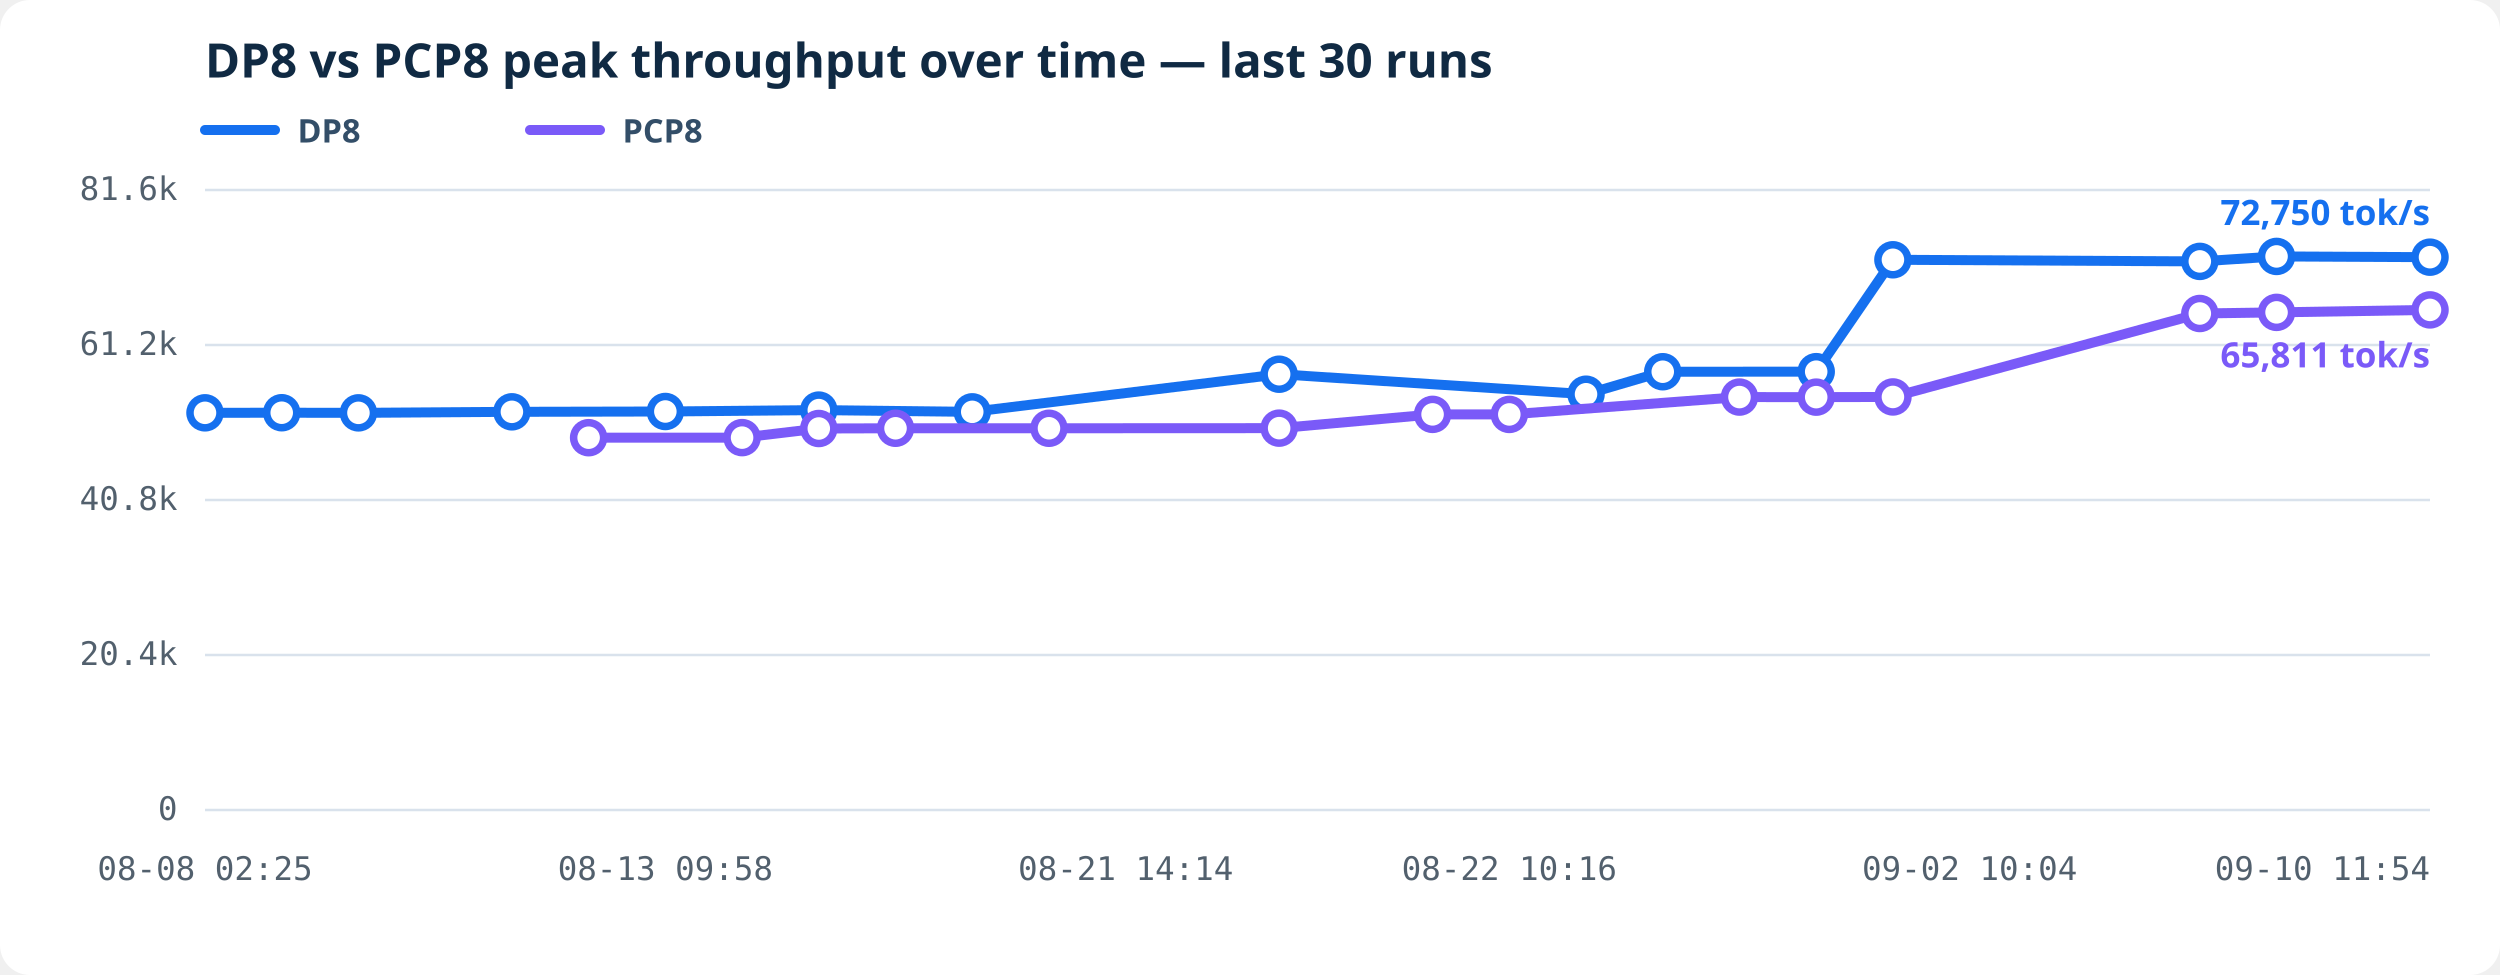
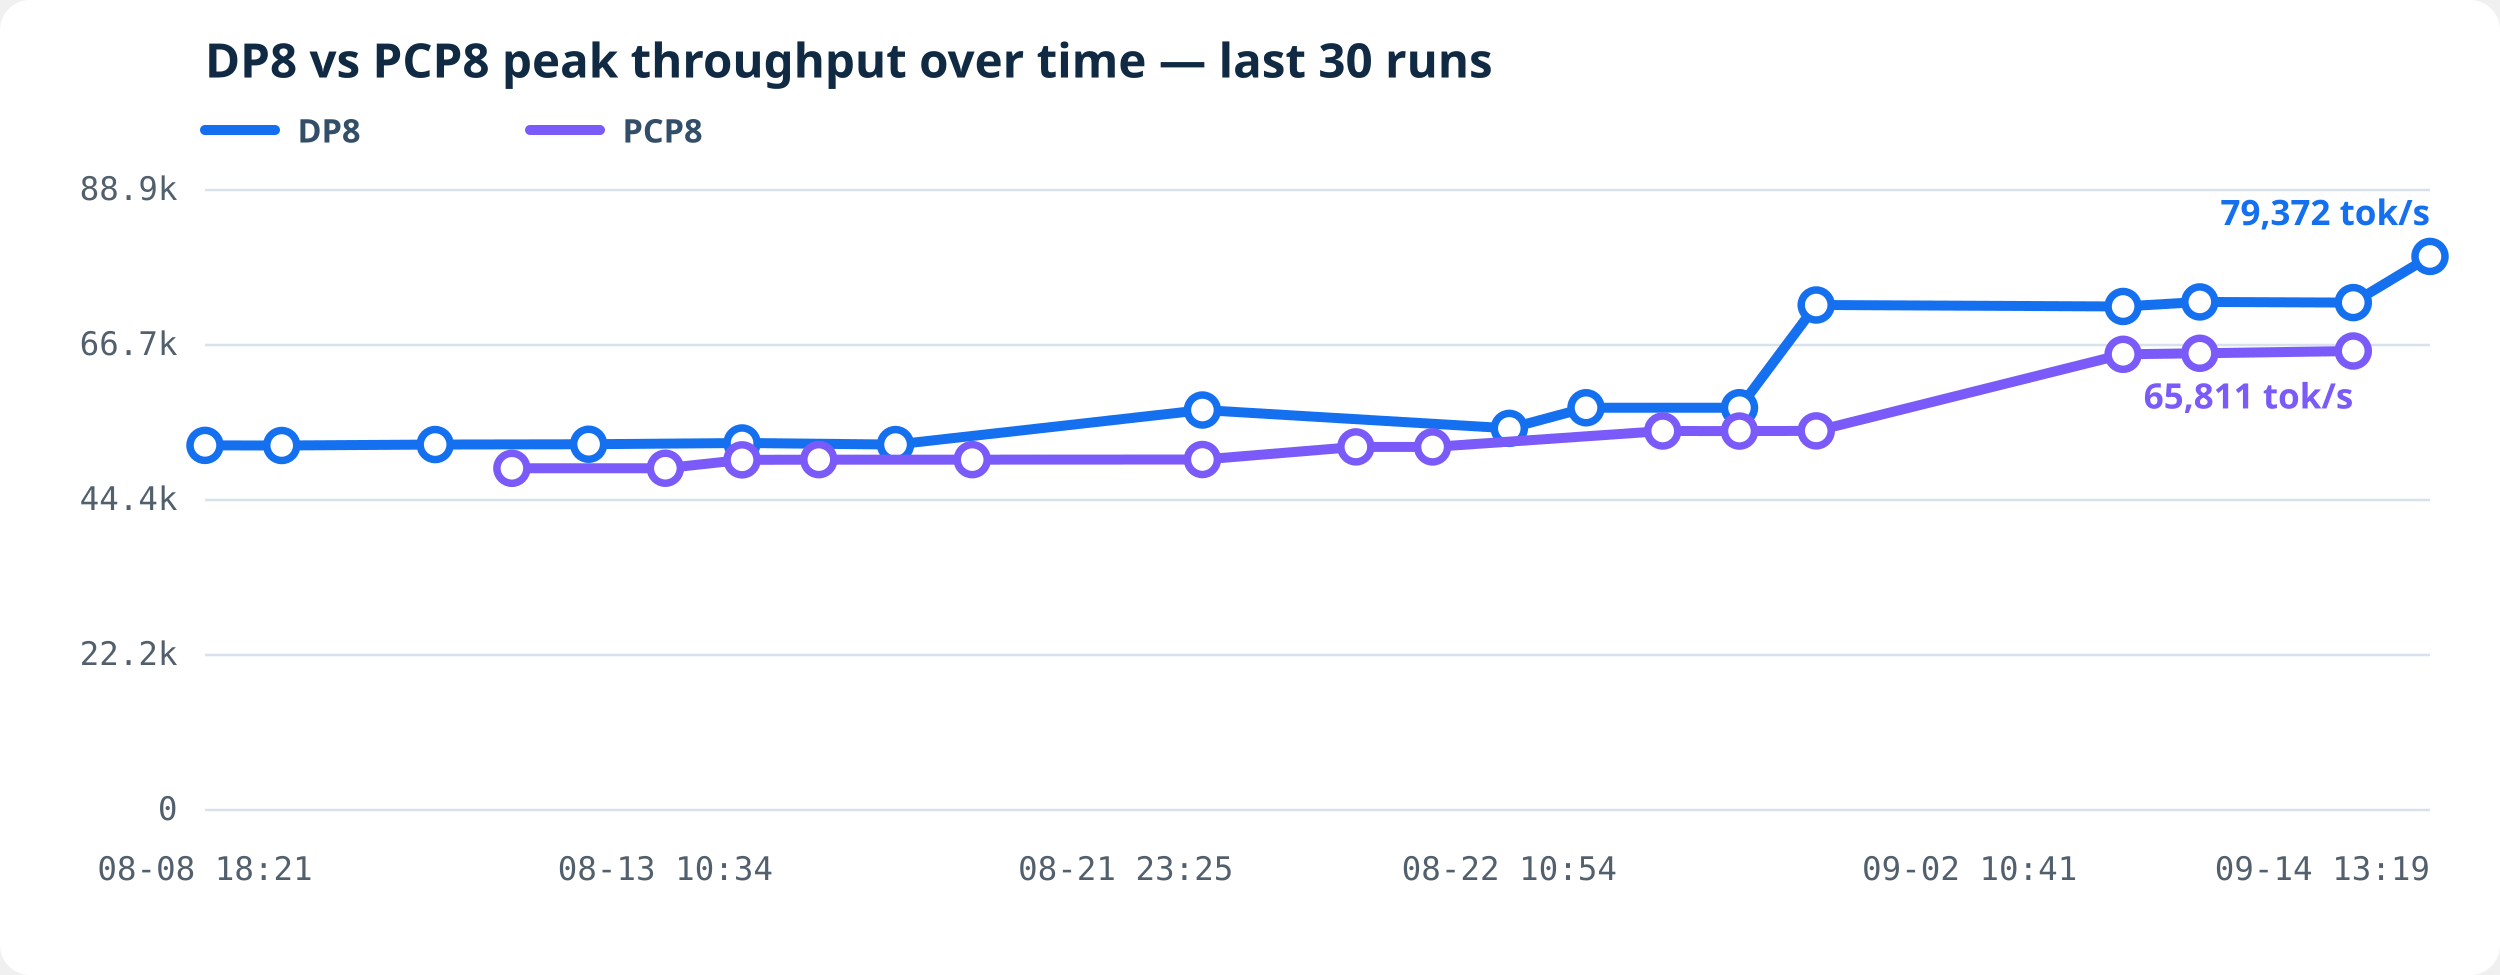
<svg xmlns="http://www.w3.org/2000/svg" viewBox="0 0 1000 390" role="img" aria-labelledby="history-title history-desc">
  <style>.bg{fill:#fff}.grid{stroke:#d9e2ec;stroke-width:1}.axis{fill:#52606d;font:13px ui-monospace,SFMono-Regular,Consolas,monospace}.heading{fill:#102a43;font:600 19px system-ui,sans-serif}.line{fill:none;stroke-width:4;stroke-linejoin:round;stroke-linecap:round}.dot{fill:#fff;stroke-width:3}.latest{stroke-width:3}.legend{fill:#334e68;font:600 13px system-ui,sans-serif}.value{font:600 14px system-ui,sans-serif}</style>
  <rect class="bg" width="1000" height="390" rx="12" />
  <text class="heading" x="82" y="31">DP8 vs PCP8 peak throughput over time — last 30 runs</text>
  <line x1="82" y1="52" x2="110" y2="52" stroke="#1570ef" stroke-width="4" stroke-linecap="round" />
  <text class="legend" x="119" y="57">DP8</text>
  <line x1="212" y1="52" x2="240" y2="52" stroke="#7a5af8" stroke-width="4" stroke-linecap="round" />
  <text class="legend" x="249" y="57">PCP8</text>
  <line class="grid" x1="82" y1="324.00" x2="972" y2="324.00" />
  <text class="axis" text-anchor="end" x="71" y="328.00">0</text>
  <line class="grid" x1="82" y1="262.00" x2="972" y2="262.00" />
-   <text class="axis" text-anchor="end" x="71" y="266.00">20.4k</text>
+   <text class="axis" text-anchor="end" x="71" y="266.00">22.2k</text>
  <line class="grid" x1="82" y1="200.00" x2="972" y2="200.00" />
-   <text class="axis" text-anchor="end" x="71" y="204.00">40.8k</text>
+   <text class="axis" text-anchor="end" x="71" y="204.00">44.4k</text>
  <line class="grid" x1="82" y1="138.00" x2="972" y2="138.00" />
-   <text class="axis" text-anchor="end" x="71" y="142.00">61.2k</text>
+   <text class="axis" text-anchor="end" x="71" y="142.00">66.7k</text>
  <line class="grid" x1="82" y1="76.00" x2="972" y2="76.00" />
-   <text class="axis" text-anchor="end" x="71" y="80.00">81.6k</text>
-   <text class="axis" text-anchor="middle" x="82.00" y="352">08-08 02:25</text>
-   <text class="axis" text-anchor="middle" x="266.14" y="352">08-13 09:58</text>
-   <text class="axis" text-anchor="middle" x="450.28" y="352">08-21 14:14</text>
-   <text class="axis" text-anchor="middle" x="603.72" y="352">08-22 10:16</text>
-   <text class="axis" text-anchor="middle" x="787.86" y="352">09-02 10:04</text>
-   <text class="axis" text-anchor="end" x="972.00" y="352">09-10 11:54</text>
-   <polyline class="line" stroke="#1570ef" points="82.00,165.13 112.69,165.09 143.38,165.14 204.76,164.73 266.14,164.60 327.52,164.04 388.90,164.74 511.66,149.69 634.41,157.69 665.10,148.69 726.48,148.67 757.17,103.91 879.93,104.56 910.62,102.57 972.00,102.87" />
-   <circle class="dot" fill="#fff" stroke="#1570ef" cx="82.00" cy="165.13" r="6" />
-   <circle class="dot" fill="#fff" stroke="#1570ef" cx="112.69" cy="165.09" r="6" />
-   <circle class="dot" fill="#fff" stroke="#1570ef" cx="143.38" cy="165.14" r="6" />
-   <circle class="dot" fill="#fff" stroke="#1570ef" cx="204.76" cy="164.73" r="6" />
-   <circle class="dot" fill="#fff" stroke="#1570ef" cx="266.14" cy="164.60" r="6" />
-   <circle class="dot" fill="#fff" stroke="#1570ef" cx="327.52" cy="164.04" r="6" />
-   <circle class="dot" fill="#fff" stroke="#1570ef" cx="388.90" cy="164.74" r="6" />
-   <circle class="dot" fill="#fff" stroke="#1570ef" cx="511.66" cy="149.69" r="6" />
-   <circle class="dot" fill="#fff" stroke="#1570ef" cx="634.41" cy="157.69" r="6" />
-   <circle class="dot" fill="#fff" stroke="#1570ef" cx="665.10" cy="148.69" r="6" />
-   <circle class="dot" fill="#fff" stroke="#1570ef" cx="726.48" cy="148.67" r="6" />
-   <circle class="dot" fill="#fff" stroke="#1570ef" cx="757.17" cy="103.91" r="6" />
-   <circle class="dot" fill="#fff" stroke="#1570ef" cx="879.93" cy="104.56" r="6" />
-   <circle class="dot" fill="#fff" stroke="#1570ef" cx="910.62" cy="102.57" r="6" />
-   <circle class="dot latest" fill="#1570ef" stroke="#1570ef" cx="972.00" cy="102.87" r="6" />
-   <text class="value" fill="#1570ef" text-anchor="end" x="972.00" y="90.00">72,750 tok/s</text>
-   <polyline class="line" stroke="#7a5af8" points="235.45,175.08 296.83,175.05 327.52,171.40 358.21,171.31 419.59,171.31 511.66,171.26 573.03,165.75 603.72,165.77 695.79,158.83 726.48,158.86 757.17,158.78 879.93,125.40 910.62,124.95 972.00,123.96" />
-   <circle class="dot" fill="#fff" stroke="#7a5af8" cx="235.45" cy="175.08" r="6" />
-   <circle class="dot" fill="#fff" stroke="#7a5af8" cx="296.83" cy="175.05" r="6" />
-   <circle class="dot" fill="#fff" stroke="#7a5af8" cx="327.52" cy="171.40" r="6" />
-   <circle class="dot" fill="#fff" stroke="#7a5af8" cx="358.21" cy="171.31" r="6" />
-   <circle class="dot" fill="#fff" stroke="#7a5af8" cx="419.59" cy="171.31" r="6" />
-   <circle class="dot" fill="#fff" stroke="#7a5af8" cx="511.66" cy="171.26" r="6" />
-   <circle class="dot" fill="#fff" stroke="#7a5af8" cx="573.03" cy="165.75" r="6" />
-   <circle class="dot" fill="#fff" stroke="#7a5af8" cx="603.72" cy="165.77" r="6" />
-   <circle class="dot" fill="#fff" stroke="#7a5af8" cx="695.79" cy="158.83" r="6" />
-   <circle class="dot" fill="#fff" stroke="#7a5af8" cx="726.48" cy="158.86" r="6" />
-   <circle class="dot" fill="#fff" stroke="#7a5af8" cx="757.17" cy="158.78" r="6" />
-   <circle class="dot" fill="#fff" stroke="#7a5af8" cx="879.93" cy="125.40" r="6" />
-   <circle class="dot" fill="#fff" stroke="#7a5af8" cx="910.62" cy="124.95" r="6" />
-   <circle class="dot latest" fill="#7a5af8" stroke="#7a5af8" cx="972.00" cy="123.96" r="6" />
-   <text class="value" fill="#7a5af8" text-anchor="end" x="972.00" y="146.96">65,811 tok/s</text>
+   <text class="axis" text-anchor="end" x="71" y="80.00">88.9k</text>
+   <text class="axis" text-anchor="middle" x="82.00" y="352">08-08 18:21</text>
+   <text class="axis" text-anchor="middle" x="266.14" y="352">08-13 10:34</text>
+   <text class="axis" text-anchor="middle" x="450.28" y="352">08-21 23:25</text>
+   <text class="axis" text-anchor="middle" x="603.72" y="352">08-22 10:54</text>
+   <text class="axis" text-anchor="middle" x="787.86" y="352">09-02 10:41</text>
+   <text class="axis" text-anchor="end" x="972.00" y="352">09-14 13:19</text>
+   <polyline class="line" stroke="#1570ef" points="82.00,178.15 112.69,178.20 174.07,177.82 235.45,177.70 296.83,177.19 358.21,177.83 480.97,164.01 603.72,171.35 634.41,163.10 695.79,163.08 726.48,122.00 849.24,122.59 879.93,120.77 941.31,121.04 972.00,102.57" />
+   <circle class="dot" fill="#fff" stroke="#1570ef" cx="82.00" cy="178.15" r="6" />
+   <circle class="dot" fill="#fff" stroke="#1570ef" cx="112.69" cy="178.20" r="6" />
+   <circle class="dot" fill="#fff" stroke="#1570ef" cx="174.07" cy="177.82" r="6" />
+   <circle class="dot" fill="#fff" stroke="#1570ef" cx="235.45" cy="177.70" r="6" />
+   <circle class="dot" fill="#fff" stroke="#1570ef" cx="296.83" cy="177.19" r="6" />
+   <circle class="dot" fill="#fff" stroke="#1570ef" cx="358.21" cy="177.83" r="6" />
+   <circle class="dot" fill="#fff" stroke="#1570ef" cx="480.97" cy="164.01" r="6" />
+   <circle class="dot" fill="#fff" stroke="#1570ef" cx="603.72" cy="171.35" r="6" />
+   <circle class="dot" fill="#fff" stroke="#1570ef" cx="634.41" cy="163.10" r="6" />
+   <circle class="dot" fill="#fff" stroke="#1570ef" cx="695.79" cy="163.08" r="6" />
+   <circle class="dot" fill="#fff" stroke="#1570ef" cx="726.48" cy="122.00" r="6" />
+   <circle class="dot" fill="#fff" stroke="#1570ef" cx="849.24" cy="122.59" r="6" />
+   <circle class="dot" fill="#fff" stroke="#1570ef" cx="879.93" cy="120.77" r="6" />
+   <circle class="dot" fill="#fff" stroke="#1570ef" cx="941.31" cy="121.04" r="6" />
+   <circle class="dot latest" fill="#1570ef" stroke="#1570ef" cx="972.00" cy="102.57" r="6" />
+   <text class="value" fill="#1570ef" text-anchor="end" x="972.00" y="90.00">79,372 tok/s</text>
+   <polyline class="line" stroke="#7a5af8" points="204.76,187.32 266.14,187.29 296.83,183.94 327.52,183.86 388.90,183.86 480.97,183.81 542.34,178.76 573.03,178.77 665.10,172.40 695.79,172.43 726.48,172.36 849.24,141.72 879.93,141.31 941.31,140.40" />
+   <circle class="dot" fill="#fff" stroke="#7a5af8" cx="204.76" cy="187.32" r="6" />
+   <circle class="dot" fill="#fff" stroke="#7a5af8" cx="266.14" cy="187.29" r="6" />
+   <circle class="dot" fill="#fff" stroke="#7a5af8" cx="296.83" cy="183.94" r="6" />
+   <circle class="dot" fill="#fff" stroke="#7a5af8" cx="327.52" cy="183.86" r="6" />
+   <circle class="dot" fill="#fff" stroke="#7a5af8" cx="388.90" cy="183.86" r="6" />
+   <circle class="dot" fill="#fff" stroke="#7a5af8" cx="480.97" cy="183.81" r="6" />
+   <circle class="dot" fill="#fff" stroke="#7a5af8" cx="542.34" cy="178.76" r="6" />
+   <circle class="dot" fill="#fff" stroke="#7a5af8" cx="573.03" cy="178.77" r="6" />
+   <circle class="dot" fill="#fff" stroke="#7a5af8" cx="665.10" cy="172.40" r="6" />
+   <circle class="dot" fill="#fff" stroke="#7a5af8" cx="695.79" cy="172.43" r="6" />
+   <circle class="dot" fill="#fff" stroke="#7a5af8" cx="726.48" cy="172.36" r="6" />
+   <circle class="dot" fill="#fff" stroke="#7a5af8" cx="849.24" cy="141.72" r="6" />
+   <circle class="dot" fill="#fff" stroke="#7a5af8" cx="879.93" cy="141.31" r="6" />
+   <circle class="dot latest" fill="#7a5af8" stroke="#7a5af8" cx="941.31" cy="140.40" r="6" />
+   <text class="value" fill="#7a5af8" text-anchor="end" x="941.31" y="163.40">65,811 tok/s</text>
</svg>
